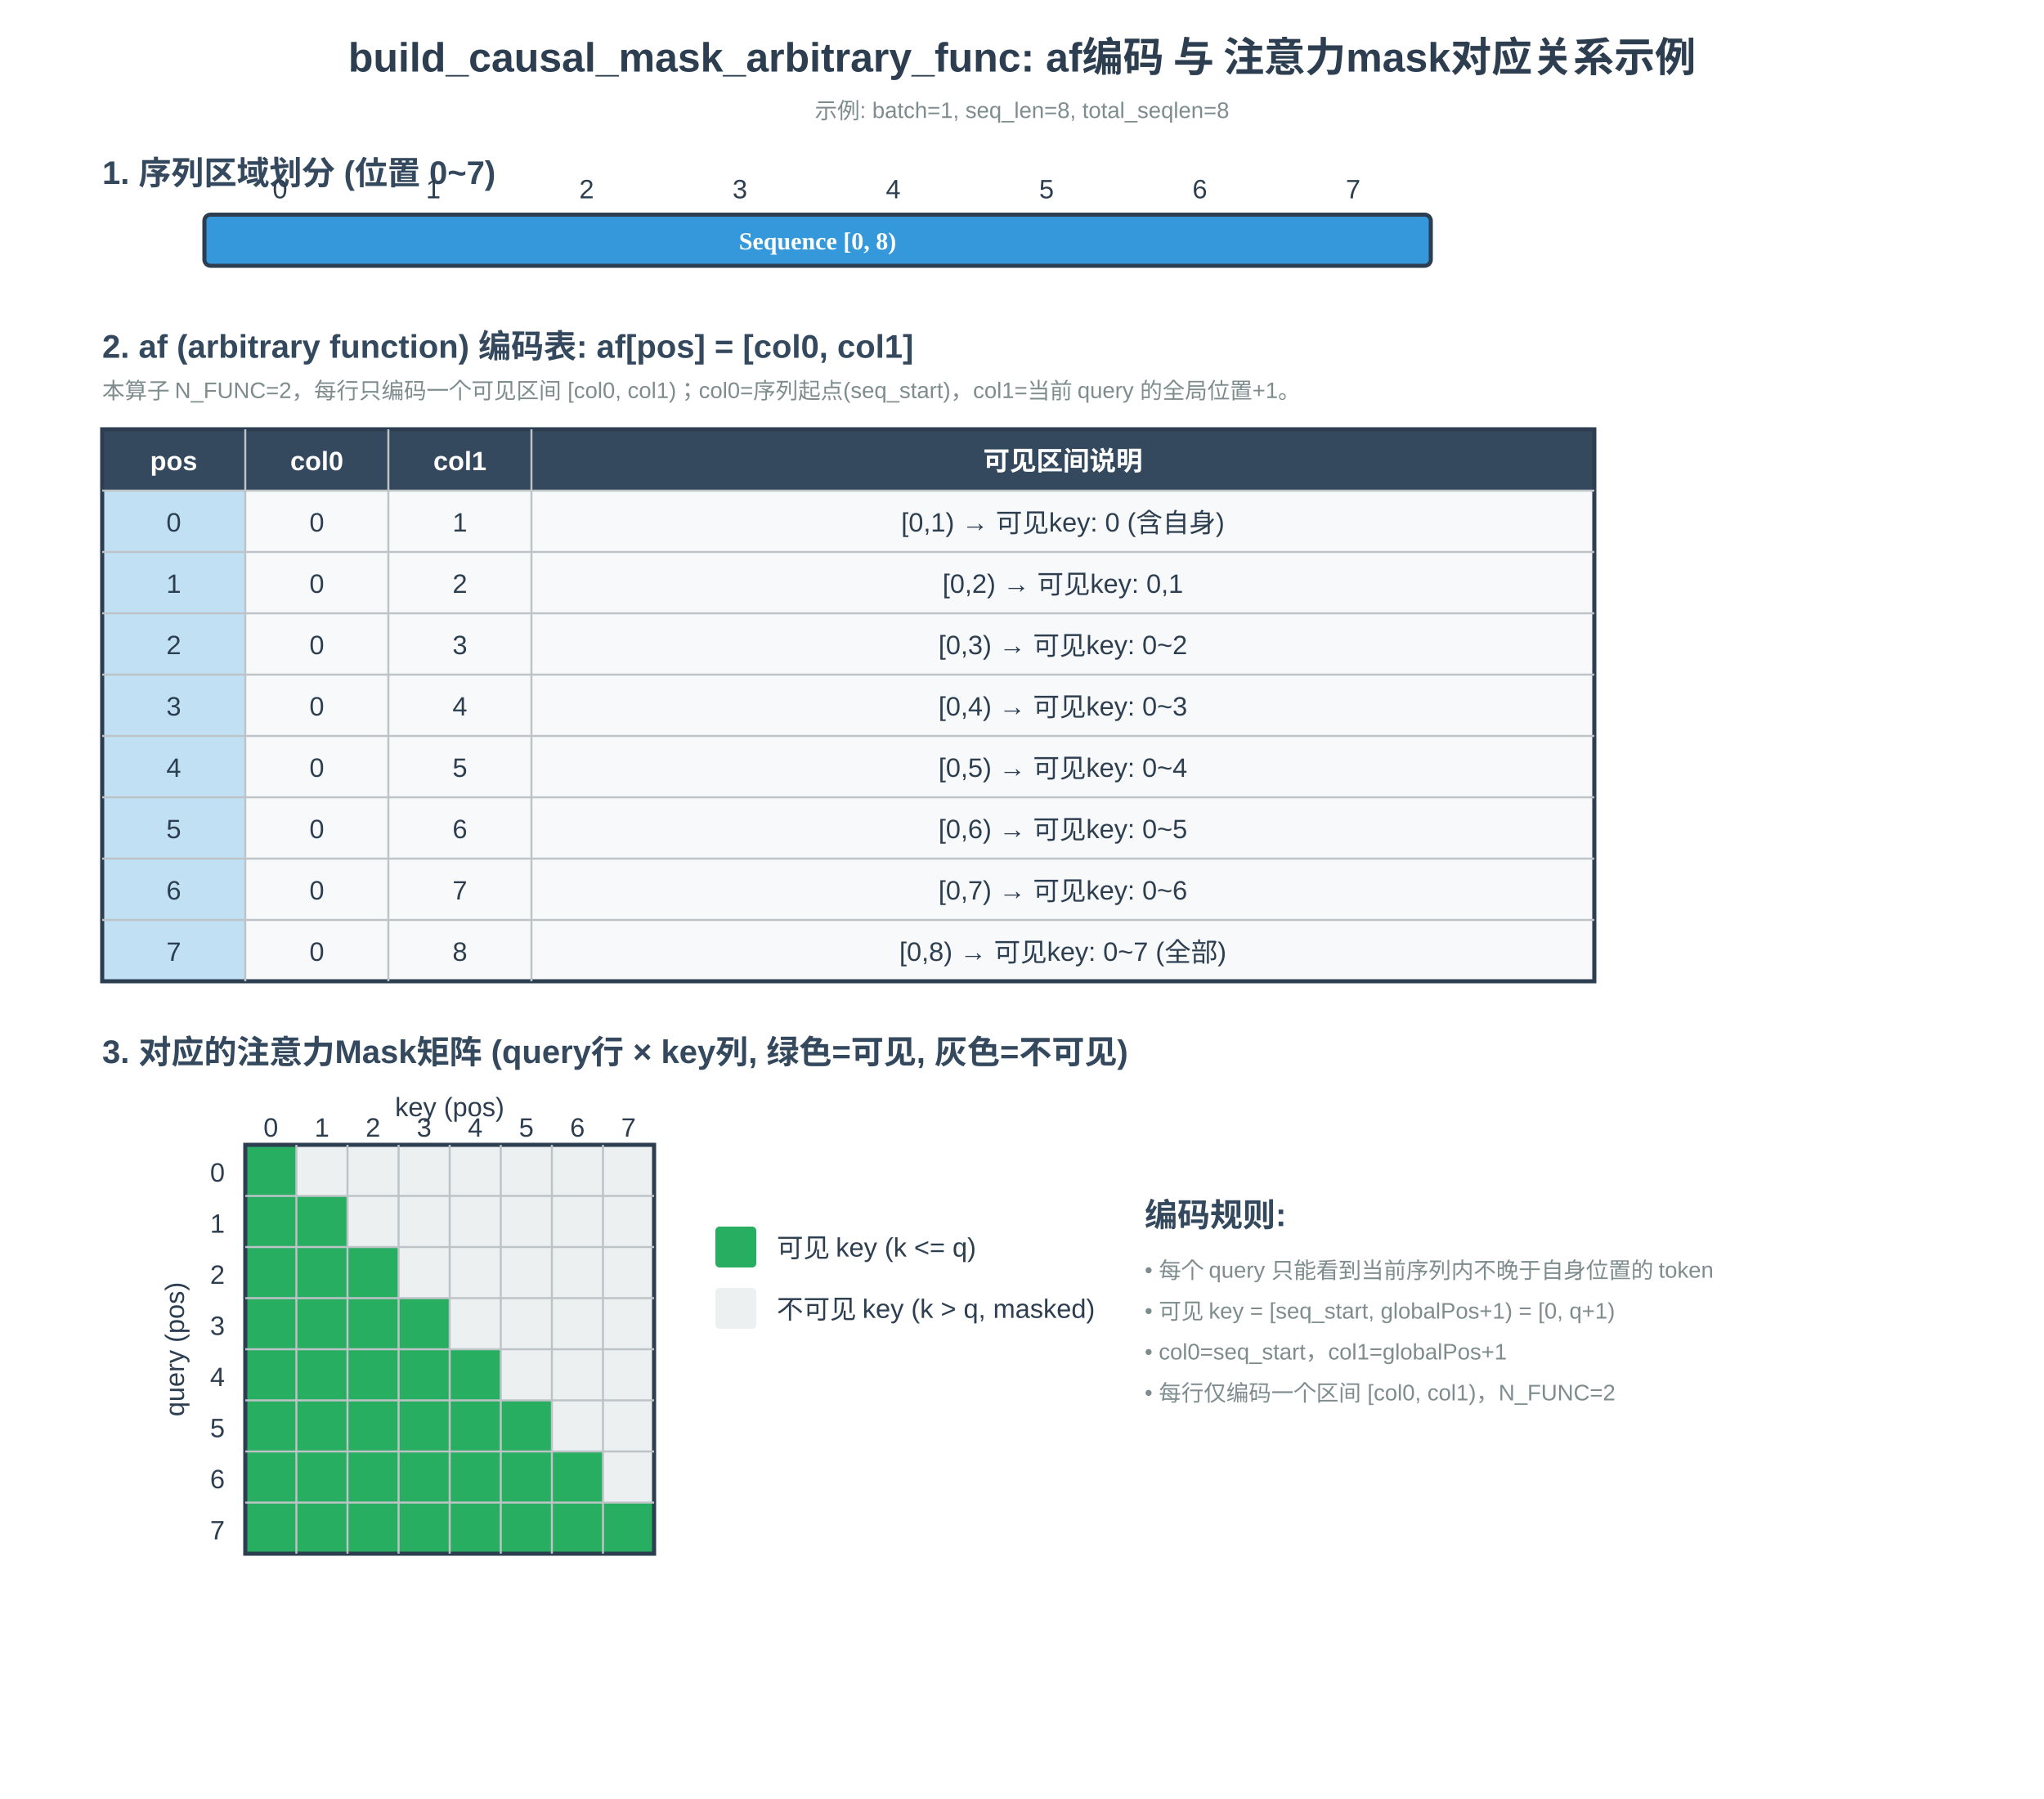
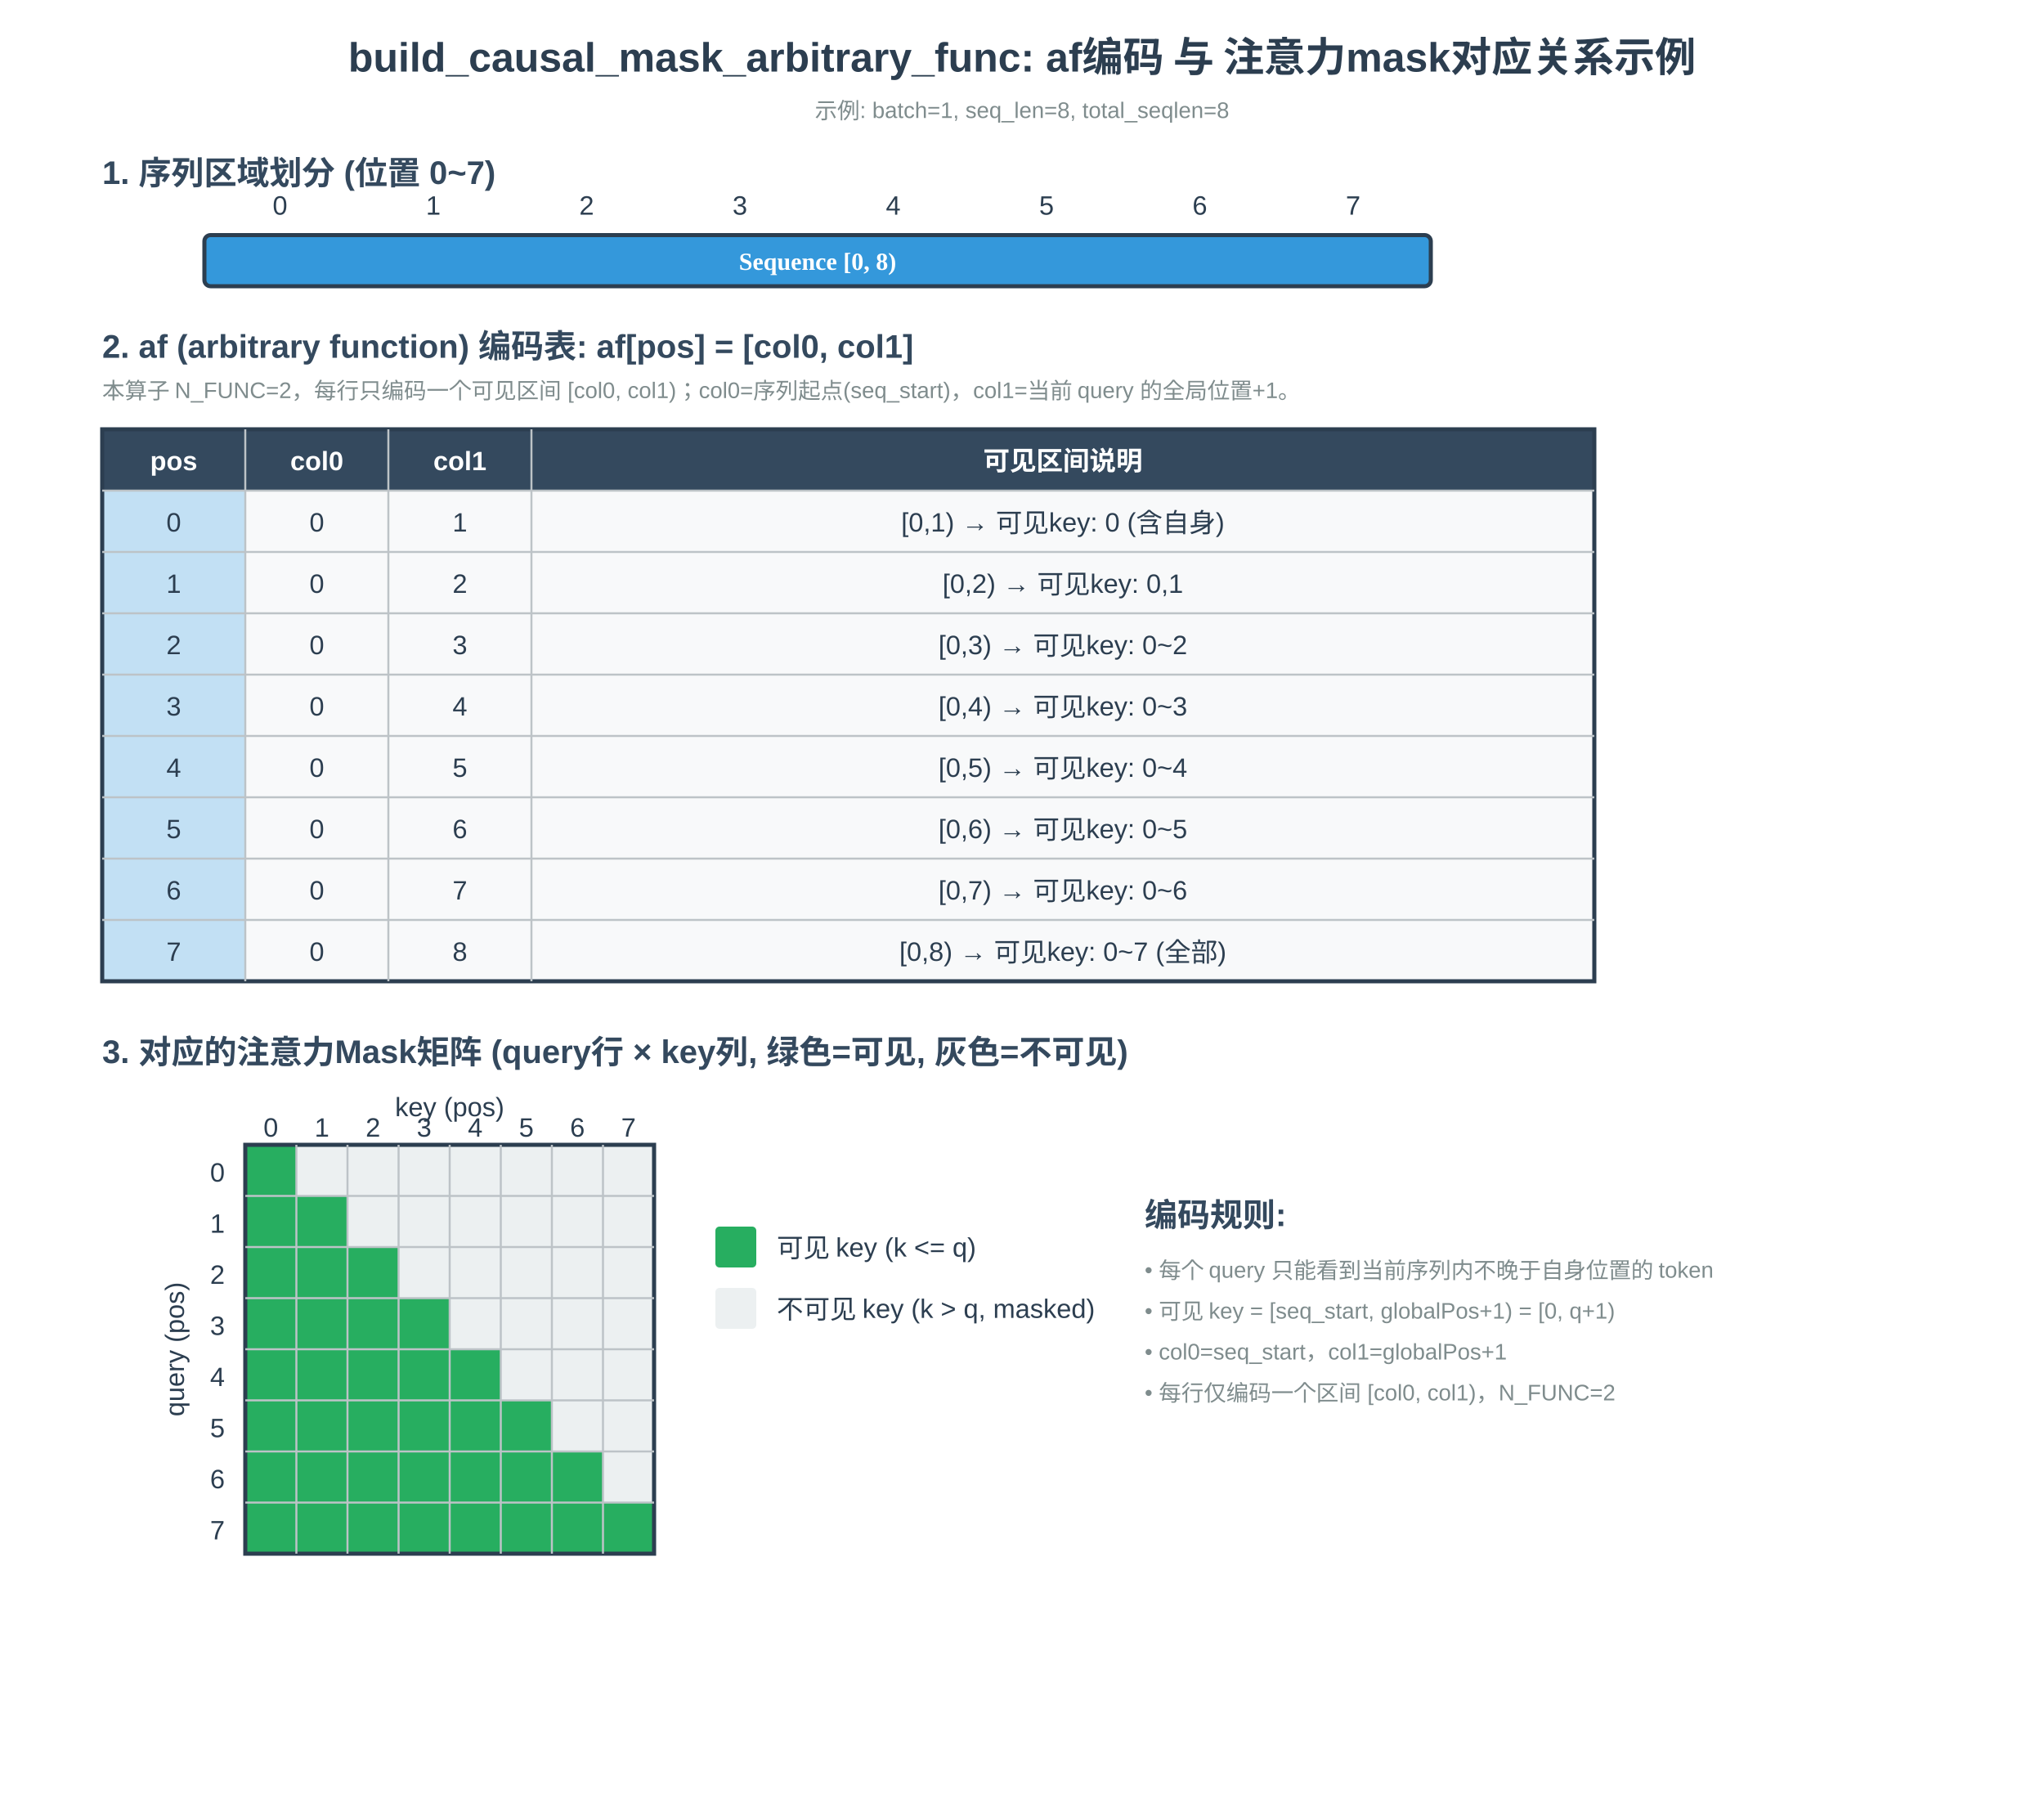
<svg xmlns="http://www.w3.org/2000/svg" width="1000" height="880" viewBox="0 0 1000 880">
  <defs>
    <style>
      .title { font-family: Arial, sans-serif; font-size: 20px; font-weight: bold; fill: #2c3e50; }
      .subtitle { font-family: Arial, sans-serif; font-size: 16px; font-weight: bold; fill: #34495e; }
      .label { font-family: Arial, sans-serif; font-size: 13px; fill: #2c3e50; }
      .small { font-family: Arial, sans-serif; font-size: 11px; fill: #7f8c8d; }
      .tok { fill: #3498db; }
      .visible { fill: #27ae60; }
      .hidden { fill: #ecf0f1; }
      .grid { stroke: #bdc3c7; stroke-width: 1; }
      .region-box { stroke: #2c3e50; stroke-width: 2; fill: none; }
    </style>
  </defs>
  <rect width="100%" height="100%" fill="white" />
  <text x="500" y="35" text-anchor="middle" class="title">build_causal_mask_arbitrary_func: af编码 与 注意力mask对应关系示例</text>
  <text x="500" y="58" text-anchor="middle" class="small">示例: batch=1, seq_len=8, total_seqlen=8</text>
  <text x="50" y="90" class="subtitle">1. 序列区域划分 (位置 0~7)</text>
  <g transform="translate(100,105)">
-     <text x="37" y="-8" text-anchor="middle" class="label">0</text>
-     <text x="112" y="-8" text-anchor="middle" class="label">1</text>
-     <text x="187" y="-8" text-anchor="middle" class="label">2</text>
-     <text x="262" y="-8" text-anchor="middle" class="label">3</text>
-     <text x="337" y="-8" text-anchor="middle" class="label">4</text>
-     <text x="412" y="-8" text-anchor="middle" class="label">5</text>
-     <text x="487" y="-8" text-anchor="middle" class="label">6</text>
-     <text x="562" y="-8" text-anchor="middle" class="label">7</text>
-     <rect x="0" y="0" width="600" height="25" class="tok" rx="3" />
-     <text x="300" y="17" text-anchor="middle" fill="white" font-weight="bold" font-size="12">Sequence [0, 8)</text>
-     <rect x="0" y="0" width="600" height="25" class="region-box" rx="3" />
+     <text x="37" y="0" text-anchor="middle" class="label">0</text>
+     <text x="112" y="0" text-anchor="middle" class="label">1</text>
+     <text x="187" y="0" text-anchor="middle" class="label">2</text>
+     <text x="262" y="0" text-anchor="middle" class="label">3</text>
+     <text x="337" y="0" text-anchor="middle" class="label">4</text>
+     <text x="412" y="0" text-anchor="middle" class="label">5</text>
+     <text x="487" y="0" text-anchor="middle" class="label">6</text>
+     <text x="562" y="0" text-anchor="middle" class="label">7</text>
+     <rect x="0" y="10" width="600" height="25" class="tok" rx="3" />
+     <text x="300" y="27" text-anchor="middle" fill="white" font-weight="bold" font-size="12">Sequence [0, 8)</text>
+     <rect x="0" y="10" width="600" height="25" class="region-box" rx="3" />
  </g>
  <text x="50" y="175" class="subtitle">2. af (arbitrary function) 编码表: af[pos] = [col0, col1]</text>
  <text x="50" y="195" class="small">本算子 N_FUNC=2，每行只编码一个可见区间 [col0, col1)；col0=序列起点(seq_start)，col1=当前 query 的全局位置+1。</text>
  <g transform="translate(50,210)">
    <rect x="0" y="0" width="70" height="30" fill="#34495e" />
    <text x="35" y="20" text-anchor="middle" style="fill: white; font-weight: bold;" class="label">pos</text>
    <rect x="70" y="0" width="70" height="30" fill="#34495e" />
    <text x="105" y="20" text-anchor="middle" style="fill: white; font-weight: bold;" class="label">col0</text>
    <rect x="140" y="0" width="70" height="30" fill="#34495e" />
    <text x="175" y="20" text-anchor="middle" style="fill: white; font-weight: bold;" class="label">col1</text>
    <rect x="210" y="0" width="520" height="30" fill="#34495e" />
    <text x="470" y="20" text-anchor="middle" style="fill: white; font-weight: bold;" class="label">可见区间说明</text>
    <rect x="0" y="30" width="70" height="30" class="tok" opacity="0.3" />
    <text x="35" y="50" text-anchor="middle" class="label">0</text>
    <rect x="70" y="30" width="70" height="30" fill="#f8f9fa" />
    <text x="105" y="50" text-anchor="middle" class="label">0</text>
    <rect x="140" y="30" width="70" height="30" fill="#f8f9fa" />
    <text x="175" y="50" text-anchor="middle" class="label">1</text>
    <rect x="210" y="30" width="520" height="30" fill="#f8f9fa" />
    <text x="470" y="50" text-anchor="middle" class="label">[0,1) → 可见key: 0 (含自身)</text>
    <rect x="0" y="60" width="70" height="30" class="tok" opacity="0.3" />
    <text x="35" y="80" text-anchor="middle" class="label">1</text>
    <rect x="70" y="60" width="70" height="30" fill="#f8f9fa" />
    <text x="105" y="80" text-anchor="middle" class="label">0</text>
    <rect x="140" y="60" width="70" height="30" fill="#f8f9fa" />
    <text x="175" y="80" text-anchor="middle" class="label">2</text>
    <rect x="210" y="60" width="520" height="30" fill="#f8f9fa" />
    <text x="470" y="80" text-anchor="middle" class="label">[0,2) → 可见key: 0,1</text>
    <rect x="0" y="90" width="70" height="30" class="tok" opacity="0.3" />
    <text x="35" y="110" text-anchor="middle" class="label">2</text>
    <rect x="70" y="90" width="70" height="30" fill="#f8f9fa" />
    <text x="105" y="110" text-anchor="middle" class="label">0</text>
    <rect x="140" y="90" width="70" height="30" fill="#f8f9fa" />
    <text x="175" y="110" text-anchor="middle" class="label">3</text>
    <rect x="210" y="90" width="520" height="30" fill="#f8f9fa" />
    <text x="470" y="110" text-anchor="middle" class="label">[0,3) → 可见key: 0~2</text>
    <rect x="0" y="120" width="70" height="30" class="tok" opacity="0.3" />
    <text x="35" y="140" text-anchor="middle" class="label">3</text>
    <rect x="70" y="120" width="70" height="30" fill="#f8f9fa" />
    <text x="105" y="140" text-anchor="middle" class="label">0</text>
    <rect x="140" y="120" width="70" height="30" fill="#f8f9fa" />
    <text x="175" y="140" text-anchor="middle" class="label">4</text>
    <rect x="210" y="120" width="520" height="30" fill="#f8f9fa" />
    <text x="470" y="140" text-anchor="middle" class="label">[0,4) → 可见key: 0~3</text>
    <rect x="0" y="150" width="70" height="30" class="tok" opacity="0.3" />
    <text x="35" y="170" text-anchor="middle" class="label">4</text>
    <rect x="70" y="150" width="70" height="30" fill="#f8f9fa" />
    <text x="105" y="170" text-anchor="middle" class="label">0</text>
    <rect x="140" y="150" width="70" height="30" fill="#f8f9fa" />
    <text x="175" y="170" text-anchor="middle" class="label">5</text>
    <rect x="210" y="150" width="520" height="30" fill="#f8f9fa" />
    <text x="470" y="170" text-anchor="middle" class="label">[0,5) → 可见key: 0~4</text>
    <rect x="0" y="180" width="70" height="30" class="tok" opacity="0.3" />
    <text x="35" y="200" text-anchor="middle" class="label">5</text>
    <rect x="70" y="180" width="70" height="30" fill="#f8f9fa" />
    <text x="105" y="200" text-anchor="middle" class="label">0</text>
    <rect x="140" y="180" width="70" height="30" fill="#f8f9fa" />
    <text x="175" y="200" text-anchor="middle" class="label">6</text>
    <rect x="210" y="180" width="520" height="30" fill="#f8f9fa" />
    <text x="470" y="200" text-anchor="middle" class="label">[0,6) → 可见key: 0~5</text>
    <rect x="0" y="210" width="70" height="30" class="tok" opacity="0.3" />
    <text x="35" y="230" text-anchor="middle" class="label">6</text>
    <rect x="70" y="210" width="70" height="30" fill="#f8f9fa" />
    <text x="105" y="230" text-anchor="middle" class="label">0</text>
    <rect x="140" y="210" width="70" height="30" fill="#f8f9fa" />
    <text x="175" y="230" text-anchor="middle" class="label">7</text>
    <rect x="210" y="210" width="520" height="30" fill="#f8f9fa" />
    <text x="470" y="230" text-anchor="middle" class="label">[0,7) → 可见key: 0~6</text>
    <rect x="0" y="240" width="70" height="30" class="tok" opacity="0.3" />
    <text x="35" y="260" text-anchor="middle" class="label">7</text>
    <rect x="70" y="240" width="70" height="30" fill="#f8f9fa" />
    <text x="105" y="260" text-anchor="middle" class="label">0</text>
    <rect x="140" y="240" width="70" height="30" fill="#f8f9fa" />
    <text x="175" y="260" text-anchor="middle" class="label">8</text>
    <rect x="210" y="240" width="520" height="30" fill="#f8f9fa" />
    <text x="470" y="260" text-anchor="middle" class="label">[0,8) → 可见key: 0~7 (全部)</text>
    <rect x="0" y="0" width="730" height="270" class="region-box" />
    <line x1="70" y1="0" x2="70" y2="270" class="grid" />
    <line x1="140" y1="0" x2="140" y2="270" class="grid" />
    <line x1="210" y1="0" x2="210" y2="270" class="grid" />
    <line x1="0" y1="30" x2="730" y2="30" class="grid" />
    <line x1="0" y1="60" x2="730" y2="60" class="grid" />
    <line x1="0" y1="90" x2="730" y2="90" class="grid" />
    <line x1="0" y1="120" x2="730" y2="120" class="grid" />
    <line x1="0" y1="150" x2="730" y2="150" class="grid" />
    <line x1="0" y1="180" x2="730" y2="180" class="grid" />
    <line x1="0" y1="210" x2="730" y2="210" class="grid" />
    <line x1="0" y1="240" x2="730" y2="240" class="grid" />
  </g>
  <text x="50" y="520" class="subtitle">3. 对应的注意力Mask矩阵 (query行 × key列, 绿色=可见, 灰色=不可见)</text>
  <g transform="translate(120,560)">
    <text x="-30" y="100" text-anchor="middle" class="label" transform="rotate(-90, -30, 100)">query (pos)</text>
    <text x="100" y="-14" text-anchor="middle" class="label">key (pos)</text>
    <g>
      <text x="12.5" y="-4" text-anchor="middle" class="label">0</text>
      <text x="37.5" y="-4" text-anchor="middle" class="label">1</text>
      <text x="62.5" y="-4" text-anchor="middle" class="label">2</text>
      <text x="87.5" y="-4" text-anchor="middle" class="label">3</text>
      <text x="112.5" y="-4" text-anchor="middle" class="label">4</text>
      <text x="137.5" y="-4" text-anchor="middle" class="label">5</text>
      <text x="162.5" y="-4" text-anchor="middle" class="label">6</text>
      <text x="187.5" y="-4" text-anchor="middle" class="label">7</text>
    </g>
    <g>
      <text x="-10" y="18" text-anchor="end" class="label">0</text>
      <text x="-10" y="43" text-anchor="end" class="label">1</text>
      <text x="-10" y="68" text-anchor="end" class="label">2</text>
      <text x="-10" y="93" text-anchor="end" class="label">3</text>
      <text x="-10" y="118" text-anchor="end" class="label">4</text>
      <text x="-10" y="143" text-anchor="end" class="label">5</text>
      <text x="-10" y="168" text-anchor="end" class="label">6</text>
      <text x="-10" y="193" text-anchor="end" class="label">7</text>
    </g>
    <rect x="0" y="0" width="25" height="25" class="visible" />
    <rect x="25" y="0" width="25" height="25" class="hidden" />
    <rect x="50" y="0" width="25" height="25" class="hidden" />
    <rect x="75" y="0" width="25" height="25" class="hidden" />
    <rect x="100" y="0" width="25" height="25" class="hidden" />
    <rect x="125" y="0" width="25" height="25" class="hidden" />
    <rect x="150" y="0" width="25" height="25" class="hidden" />
    <rect x="175" y="0" width="25" height="25" class="hidden" />
    <rect x="0" y="25" width="25" height="25" class="visible" />
    <rect x="25" y="25" width="25" height="25" class="visible" />
    <rect x="50" y="25" width="25" height="25" class="hidden" />
    <rect x="75" y="25" width="25" height="25" class="hidden" />
    <rect x="100" y="25" width="25" height="25" class="hidden" />
    <rect x="125" y="25" width="25" height="25" class="hidden" />
    <rect x="150" y="25" width="25" height="25" class="hidden" />
    <rect x="175" y="25" width="25" height="25" class="hidden" />
    <rect x="0" y="50" width="25" height="25" class="visible" />
    <rect x="25" y="50" width="25" height="25" class="visible" />
    <rect x="50" y="50" width="25" height="25" class="visible" />
    <rect x="75" y="50" width="25" height="25" class="hidden" />
    <rect x="100" y="50" width="25" height="25" class="hidden" />
    <rect x="125" y="50" width="25" height="25" class="hidden" />
    <rect x="150" y="50" width="25" height="25" class="hidden" />
    <rect x="175" y="50" width="25" height="25" class="hidden" />
    <rect x="0" y="75" width="25" height="25" class="visible" />
    <rect x="25" y="75" width="25" height="25" class="visible" />
    <rect x="50" y="75" width="25" height="25" class="visible" />
    <rect x="75" y="75" width="25" height="25" class="visible" />
    <rect x="100" y="75" width="25" height="25" class="hidden" />
    <rect x="125" y="75" width="25" height="25" class="hidden" />
    <rect x="150" y="75" width="25" height="25" class="hidden" />
    <rect x="175" y="75" width="25" height="25" class="hidden" />
    <rect x="0" y="100" width="25" height="25" class="visible" />
    <rect x="25" y="100" width="25" height="25" class="visible" />
    <rect x="50" y="100" width="25" height="25" class="visible" />
    <rect x="75" y="100" width="25" height="25" class="visible" />
    <rect x="100" y="100" width="25" height="25" class="visible" />
    <rect x="125" y="100" width="25" height="25" class="hidden" />
    <rect x="150" y="100" width="25" height="25" class="hidden" />
    <rect x="175" y="100" width="25" height="25" class="hidden" />
    <rect x="0" y="125" width="25" height="25" class="visible" />
    <rect x="25" y="125" width="25" height="25" class="visible" />
    <rect x="50" y="125" width="25" height="25" class="visible" />
    <rect x="75" y="125" width="25" height="25" class="visible" />
    <rect x="100" y="125" width="25" height="25" class="visible" />
    <rect x="125" y="125" width="25" height="25" class="visible" />
    <rect x="150" y="125" width="25" height="25" class="hidden" />
    <rect x="175" y="125" width="25" height="25" class="hidden" />
    <rect x="0" y="150" width="25" height="25" class="visible" />
    <rect x="25" y="150" width="25" height="25" class="visible" />
    <rect x="50" y="150" width="25" height="25" class="visible" />
    <rect x="75" y="150" width="25" height="25" class="visible" />
    <rect x="100" y="150" width="25" height="25" class="visible" />
    <rect x="125" y="150" width="25" height="25" class="visible" />
    <rect x="150" y="150" width="25" height="25" class="visible" />
    <rect x="175" y="150" width="25" height="25" class="hidden" />
    <rect x="0" y="175" width="25" height="25" class="visible" />
    <rect x="25" y="175" width="25" height="25" class="visible" />
    <rect x="50" y="175" width="25" height="25" class="visible" />
    <rect x="75" y="175" width="25" height="25" class="visible" />
    <rect x="100" y="175" width="25" height="25" class="visible" />
    <rect x="125" y="175" width="25" height="25" class="visible" />
    <rect x="150" y="175" width="25" height="25" class="visible" />
    <rect x="175" y="175" width="25" height="25" class="visible" />
    <rect x="0" y="0" width="200" height="200" class="region-box" />
    <line x1="25" y1="0" x2="25" y2="200" class="grid" />
    <line x1="50" y1="0" x2="50" y2="200" class="grid" />
    <line x1="75" y1="0" x2="75" y2="200" class="grid" />
    <line x1="100" y1="0" x2="100" y2="200" class="grid" />
    <line x1="125" y1="0" x2="125" y2="200" class="grid" />
    <line x1="150" y1="0" x2="150" y2="200" class="grid" />
    <line x1="175" y1="0" x2="175" y2="200" class="grid" />
    <line x1="0" y1="25" x2="200" y2="25" class="grid" />
    <line x1="0" y1="50" x2="200" y2="50" class="grid" />
    <line x1="0" y1="75" x2="200" y2="75" class="grid" />
    <line x1="0" y1="100" x2="200" y2="100" class="grid" />
    <line x1="0" y1="125" x2="200" y2="125" class="grid" />
    <line x1="0" y1="150" x2="200" y2="150" class="grid" />
    <line x1="0" y1="175" x2="200" y2="175" class="grid" />
  </g>
  <g transform="translate(350,600)">
    <rect x="0" y="0" width="20" height="20" class="visible" rx="2" />
    <text x="30" y="15" class="label">可见 key (k &lt;= q)</text>
    <rect x="0" y="30" width="20" height="20" class="hidden" rx="2" />
    <text x="30" y="45" class="label">不可见 key (k &gt; q, masked)</text>
  </g>
  <g transform="translate(560,600)">
    <text x="0" y="0" class="subtitle" font-size="14">编码规则:</text>
    <text x="0" y="25" class="small">• 每个 query 只能看到当前序列内不晚于自身位置的 token</text>
    <text x="0" y="45" class="small">• 可见 key = [seq_start, globalPos+1) = [0, q+1)</text>
    <text x="0" y="65" class="small">• col0=seq_start，col1=globalPos+1</text>
    <text x="0" y="85" class="small">• 每行仅编码一个区间 [col0, col1)，N_FUNC=2</text>
  </g>
</svg>
